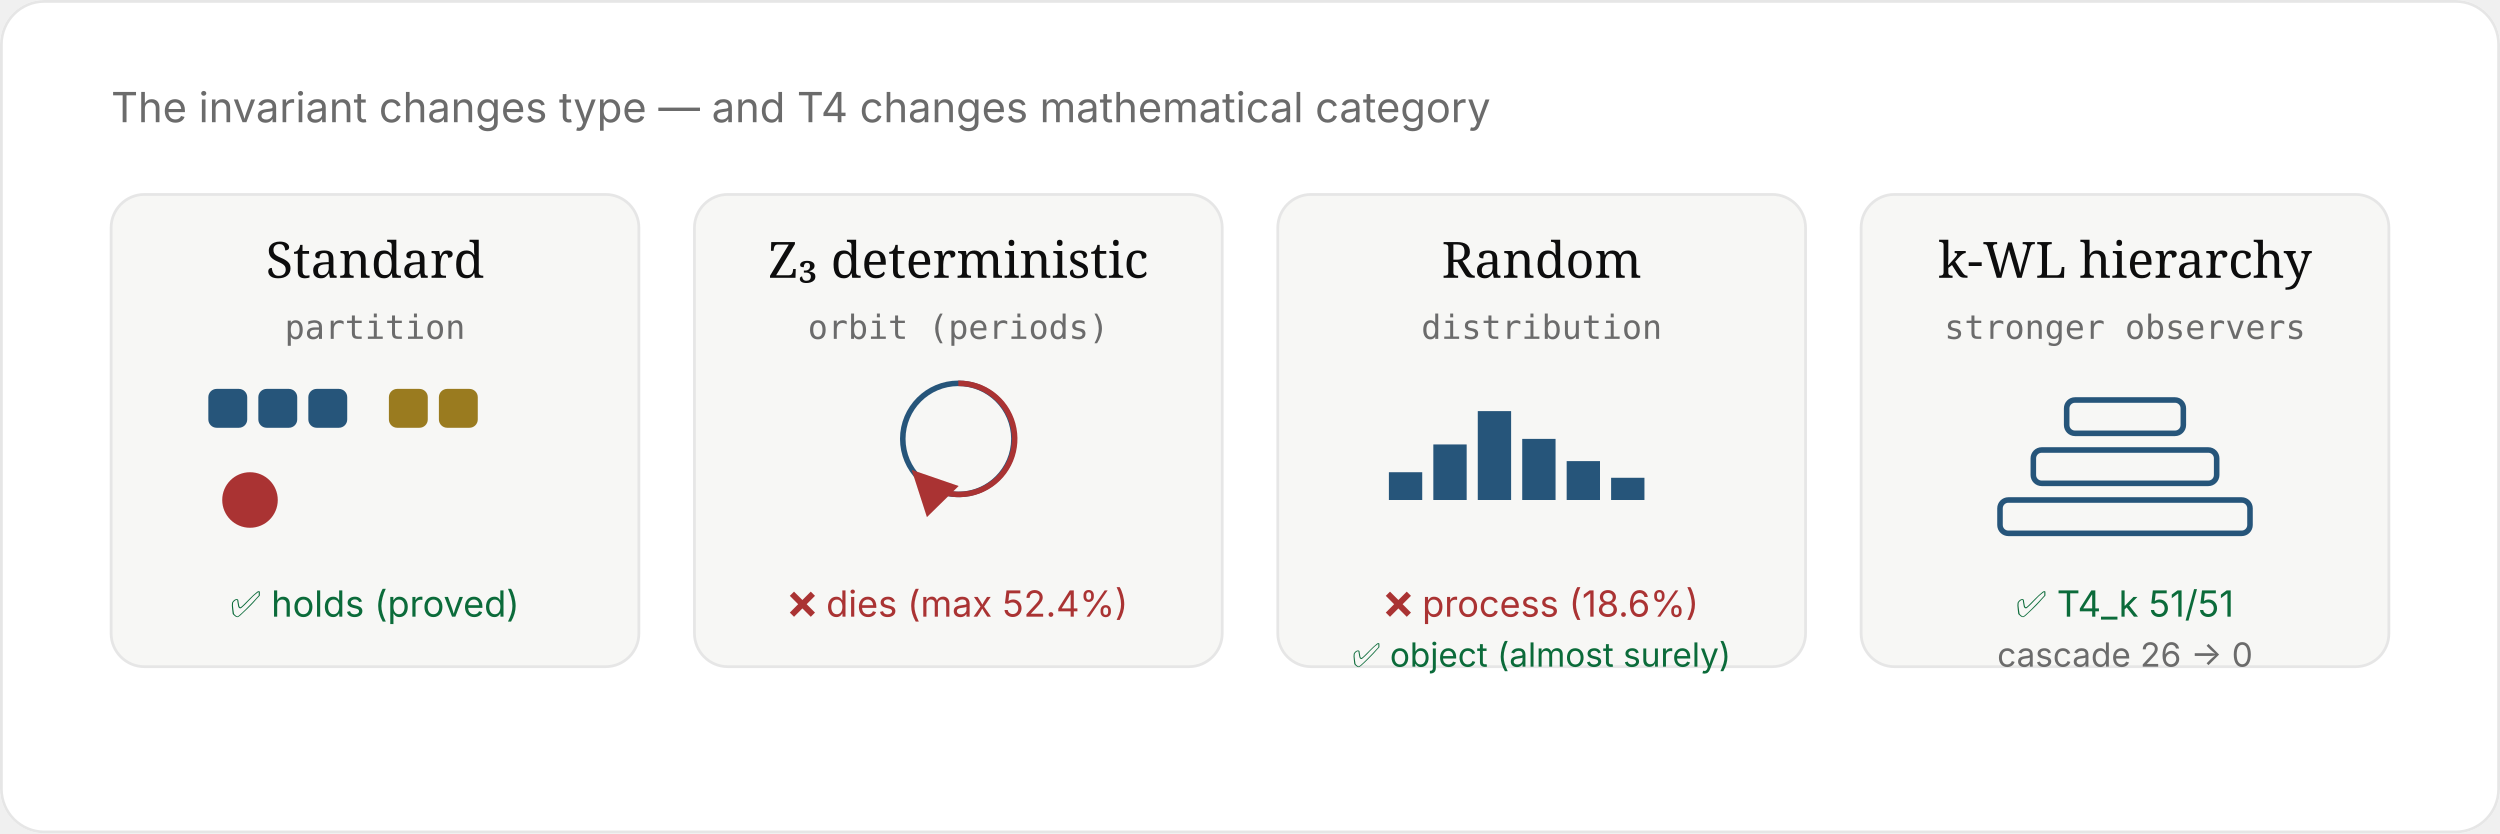
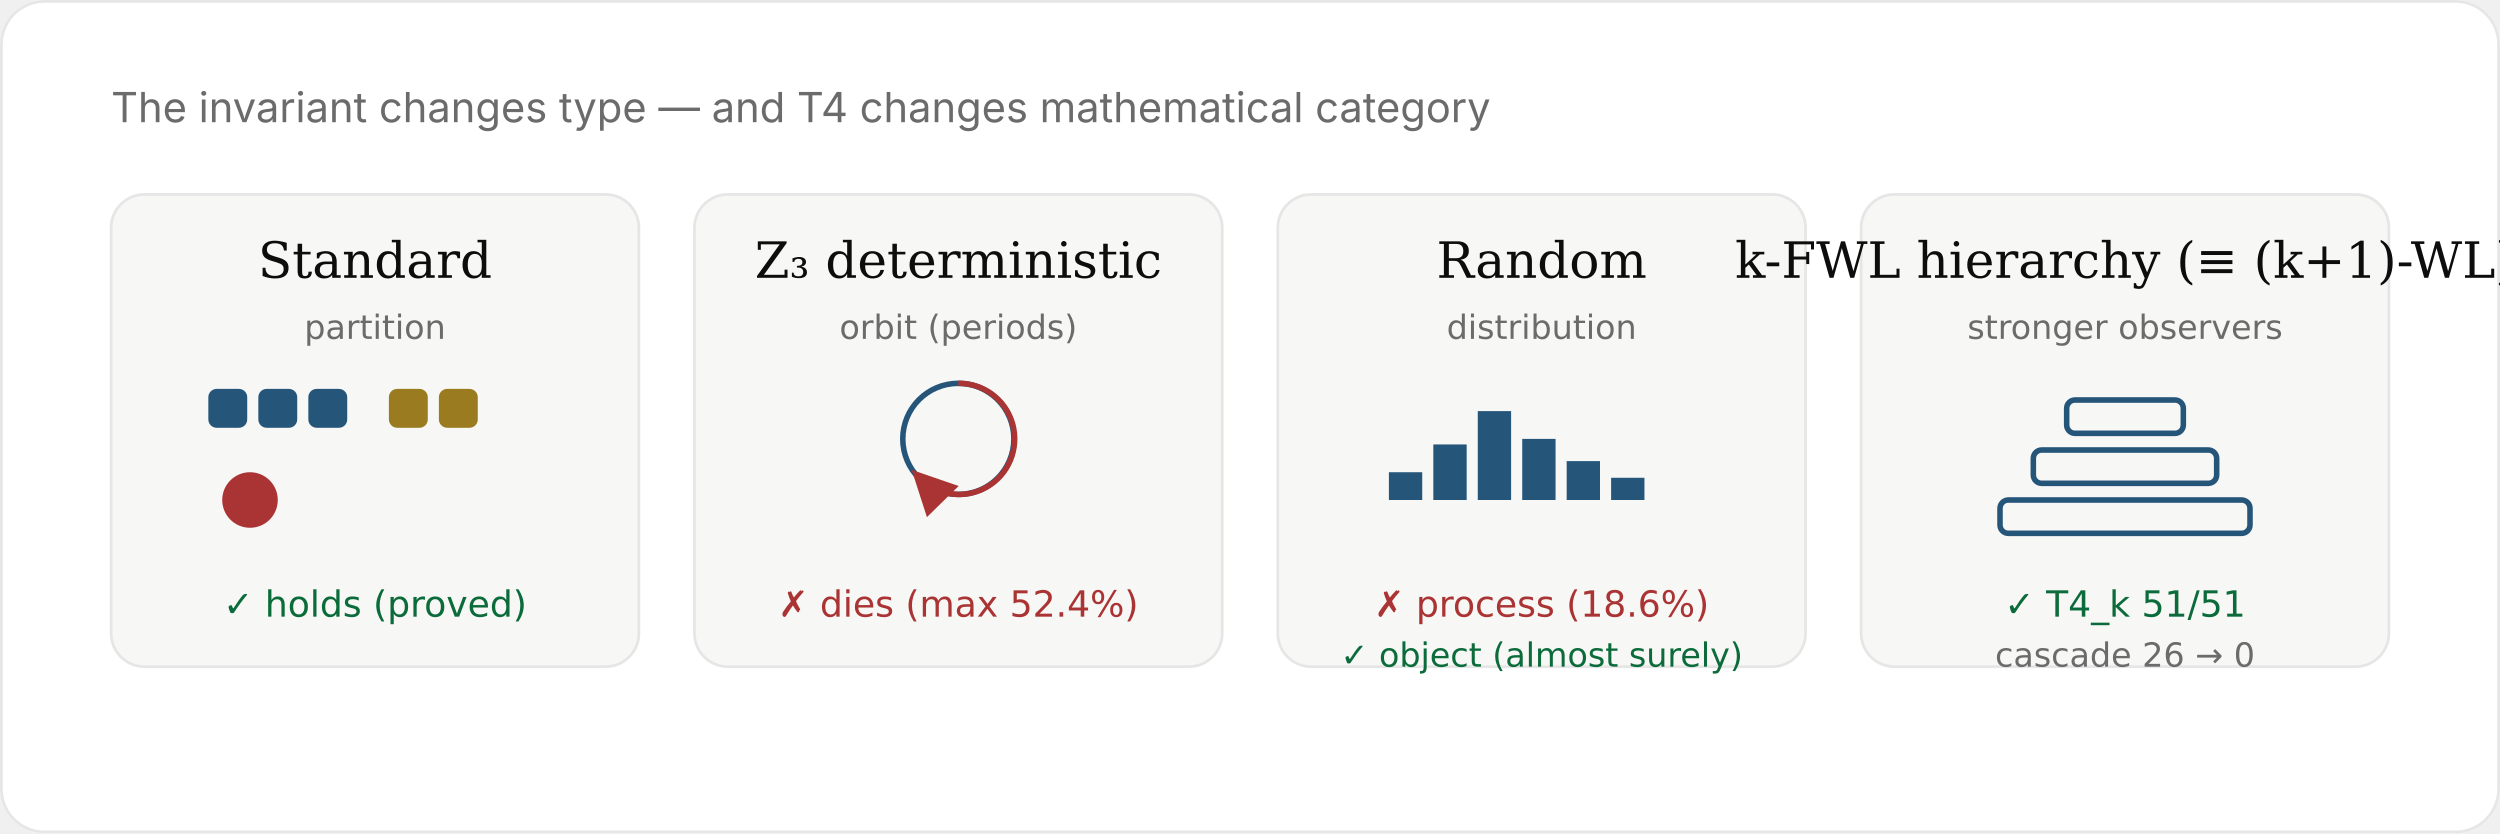
<svg xmlns="http://www.w3.org/2000/svg" viewBox="0 0 900 300" width="900" height="300">
  <rect width="900" height="300" rx="16" fill="#ffffff" />
  <rect x="0.5" y="0.5" width="899" height="299" rx="15.5" fill="none" stroke="#e6e6e6" />
  <text x="40" y="44" font-family="-apple-system,Segoe UI,sans-serif" font-size="15" fill="#6b6b6b">The invariant changes type — and T4 changes mathematical category</text>
  <rect x="40" y="70" width="190" height="170" rx="12" fill="#f7f7f5" stroke="#e6e6e6" />
-   <text x="135" y="100" text-anchor="middle" font-family="Georgia,serif" font-size="18" fill="#0d0d0d">Standard</text>
-   <text x="135" y="122" text-anchor="middle" font-family="ui-monospace,monospace" font-size="12" fill="#6b6b6b">partition</text>
+   <text x="135" y="100" text-anchor="middle" font-family="DejaVu Serif, Georgia, serif" font-size="18" fill="#0d0d0d">Standard</text>
+   <text x="135" y="122" text-anchor="middle" font-family="DejaVu Sans, sans-serif" font-size="12" fill="#6b6b6b">partition</text>
  <g fill="#26557a">
    <rect x="75" y="140" width="14" height="14" rx="3" />
    <rect x="93" y="140" width="14" height="14" rx="3" />
    <rect x="111" y="140" width="14" height="14" rx="3" />
  </g>
  <g fill="#9a7b1f">
    <rect x="140" y="140" width="14" height="14" rx="3" />
    <rect x="158" y="140" width="14" height="14" rx="3" />
  </g>
  <circle cx="90" cy="180" r="10" fill="#a33" />
-   <text x="135" y="222" text-anchor="middle" font-size="13" fill="#0b6b3a" font-family="-apple-system,sans-serif">✅ holds (proved)</text>
+   <text x="135" y="222" text-anchor="middle" font-size="13" fill="#0b6b3a" font-family="DejaVu Sans, sans-serif">✓ holds (proved)</text>
  <rect x="250" y="70" width="190" height="170" rx="12" fill="#f7f7f5" stroke="#e6e6e6" />
-   <text x="345" y="100" text-anchor="middle" font-family="Georgia,serif" font-size="18" fill="#0d0d0d">Z₃ deterministic</text>
-   <text x="345" y="122" text-anchor="middle" font-family="ui-monospace,monospace" font-size="12" fill="#6b6b6b">orbit (periods)</text>
+   <text x="345" y="100" text-anchor="middle" font-family="DejaVu Serif, Georgia, serif" font-size="18" fill="#0d0d0d">Z₃ deterministic</text>
+   <text x="345" y="122" text-anchor="middle" font-family="DejaVu Sans, sans-serif" font-size="12" fill="#6b6b6b">orbit (periods)</text>
  <circle cx="345" cy="158" r="20" fill="none" stroke="#26557a" stroke-width="2" />
  <path d="M 345 138 a 20 20 0 1 1 -14 34" fill="none" stroke="#a33" stroke-width="2" marker-end="url(#arr)" />
  <defs>
    <marker id="arr" markerWidth="8" markerHeight="8" refX="6" refY="4" orient="auto">
      <path d="M0,0 L8,4 L0,8 z" fill="#a33" />
    </marker>
  </defs>
-   <text x="345" y="222" text-anchor="middle" font-size="13" fill="#a33" font-family="-apple-system,sans-serif">❌ dies (max 52.4%)</text>
+   <text x="345" y="222" text-anchor="middle" font-size="13" fill="#a33" font-family="DejaVu Sans, sans-serif">✗ dies (max 52.4%)</text>
  <rect x="460" y="70" width="190" height="170" rx="12" fill="#f7f7f5" stroke="#e6e6e6" />
-   <text x="555" y="100" text-anchor="middle" font-family="Georgia,serif" font-size="18" fill="#0d0d0d">Random</text>
-   <text x="555" y="122" text-anchor="middle" font-family="ui-monospace,monospace" font-size="12" fill="#6b6b6b">distribution</text>
+   <text x="555" y="100" text-anchor="middle" font-family="DejaVu Serif, Georgia, serif" font-size="18" fill="#0d0d0d">Random</text>
+   <text x="555" y="122" text-anchor="middle" font-family="DejaVu Sans, sans-serif" font-size="12" fill="#6b6b6b">distribution</text>
  <g fill="#26557a">
    <rect x="500" y="170" width="12" height="10" />
    <rect x="516" y="160" width="12" height="20" />
    <rect x="532" y="148" width="12" height="32" />
    <rect x="548" y="158" width="12" height="22" />
    <rect x="564" y="166" width="12" height="14" />
    <rect x="580" y="172" width="12" height="8" />
  </g>
-   <text x="555" y="222" text-anchor="middle" font-size="13" fill="#a33" font-family="-apple-system,sans-serif">❌ process (18.6%)</text>
-   <text x="555" y="240" text-anchor="middle" font-size="12" fill="#0b6b3a" font-family="-apple-system,sans-serif">✅ object (almost surely)</text>
+   <text x="555" y="222" text-anchor="middle" font-size="13" fill="#a33" font-family="DejaVu Sans, sans-serif">✗ process (18.6%)</text>
+   <text x="555" y="240" text-anchor="middle" font-size="12" fill="#0b6b3a" font-family="DejaVu Sans, sans-serif">✓ object (almost surely)</text>
  <rect x="670" y="70" width="190" height="170" rx="12" fill="#f7f7f5" stroke="#e6e6e6" />
-   <text x="765" y="100" text-anchor="middle" font-family="Georgia,serif" font-size="18" fill="#0d0d0d">k-WL hierarchy</text>
-   <text x="765" y="122" text-anchor="middle" font-family="ui-monospace,monospace" font-size="12" fill="#6b6b6b">stronger observers</text>
+   <text x="765" y="100" text-anchor="middle" font-family="DejaVu Serif, Georgia, serif" font-size="18" fill="#0d0d0d">k-FWL hierarchy (≡ (k+1)-WL)</text>
+   <text x="765" y="122" text-anchor="middle" font-family="DejaVu Sans, sans-serif" font-size="12" fill="#6b6b6b">stronger observers</text>
  <g stroke="#26557a" stroke-width="2" fill="none">
    <rect x="720" y="180" width="90" height="12" rx="3" />
    <rect x="732" y="162" width="66" height="12" rx="3" />
    <rect x="744" y="144" width="42" height="12" rx="3" />
  </g>
-   <text x="765" y="222" text-anchor="middle" font-size="13" fill="#0b6b3a" font-family="-apple-system,sans-serif">✅ T4_k 51/51</text>
-   <text x="765" y="240" text-anchor="middle" font-size="12" fill="#6b6b6b" font-family="-apple-system,sans-serif">cascade 26 → 0</text>
+   <text x="765" y="222" text-anchor="middle" font-size="13" fill="#0b6b3a" font-family="DejaVu Sans, sans-serif">✓ T4_k 51/51</text>
+   <text x="765" y="240" text-anchor="middle" font-size="12" fill="#6b6b6b" font-family="DejaVu Sans, sans-serif">cascade 26 → 0</text>
</svg>
